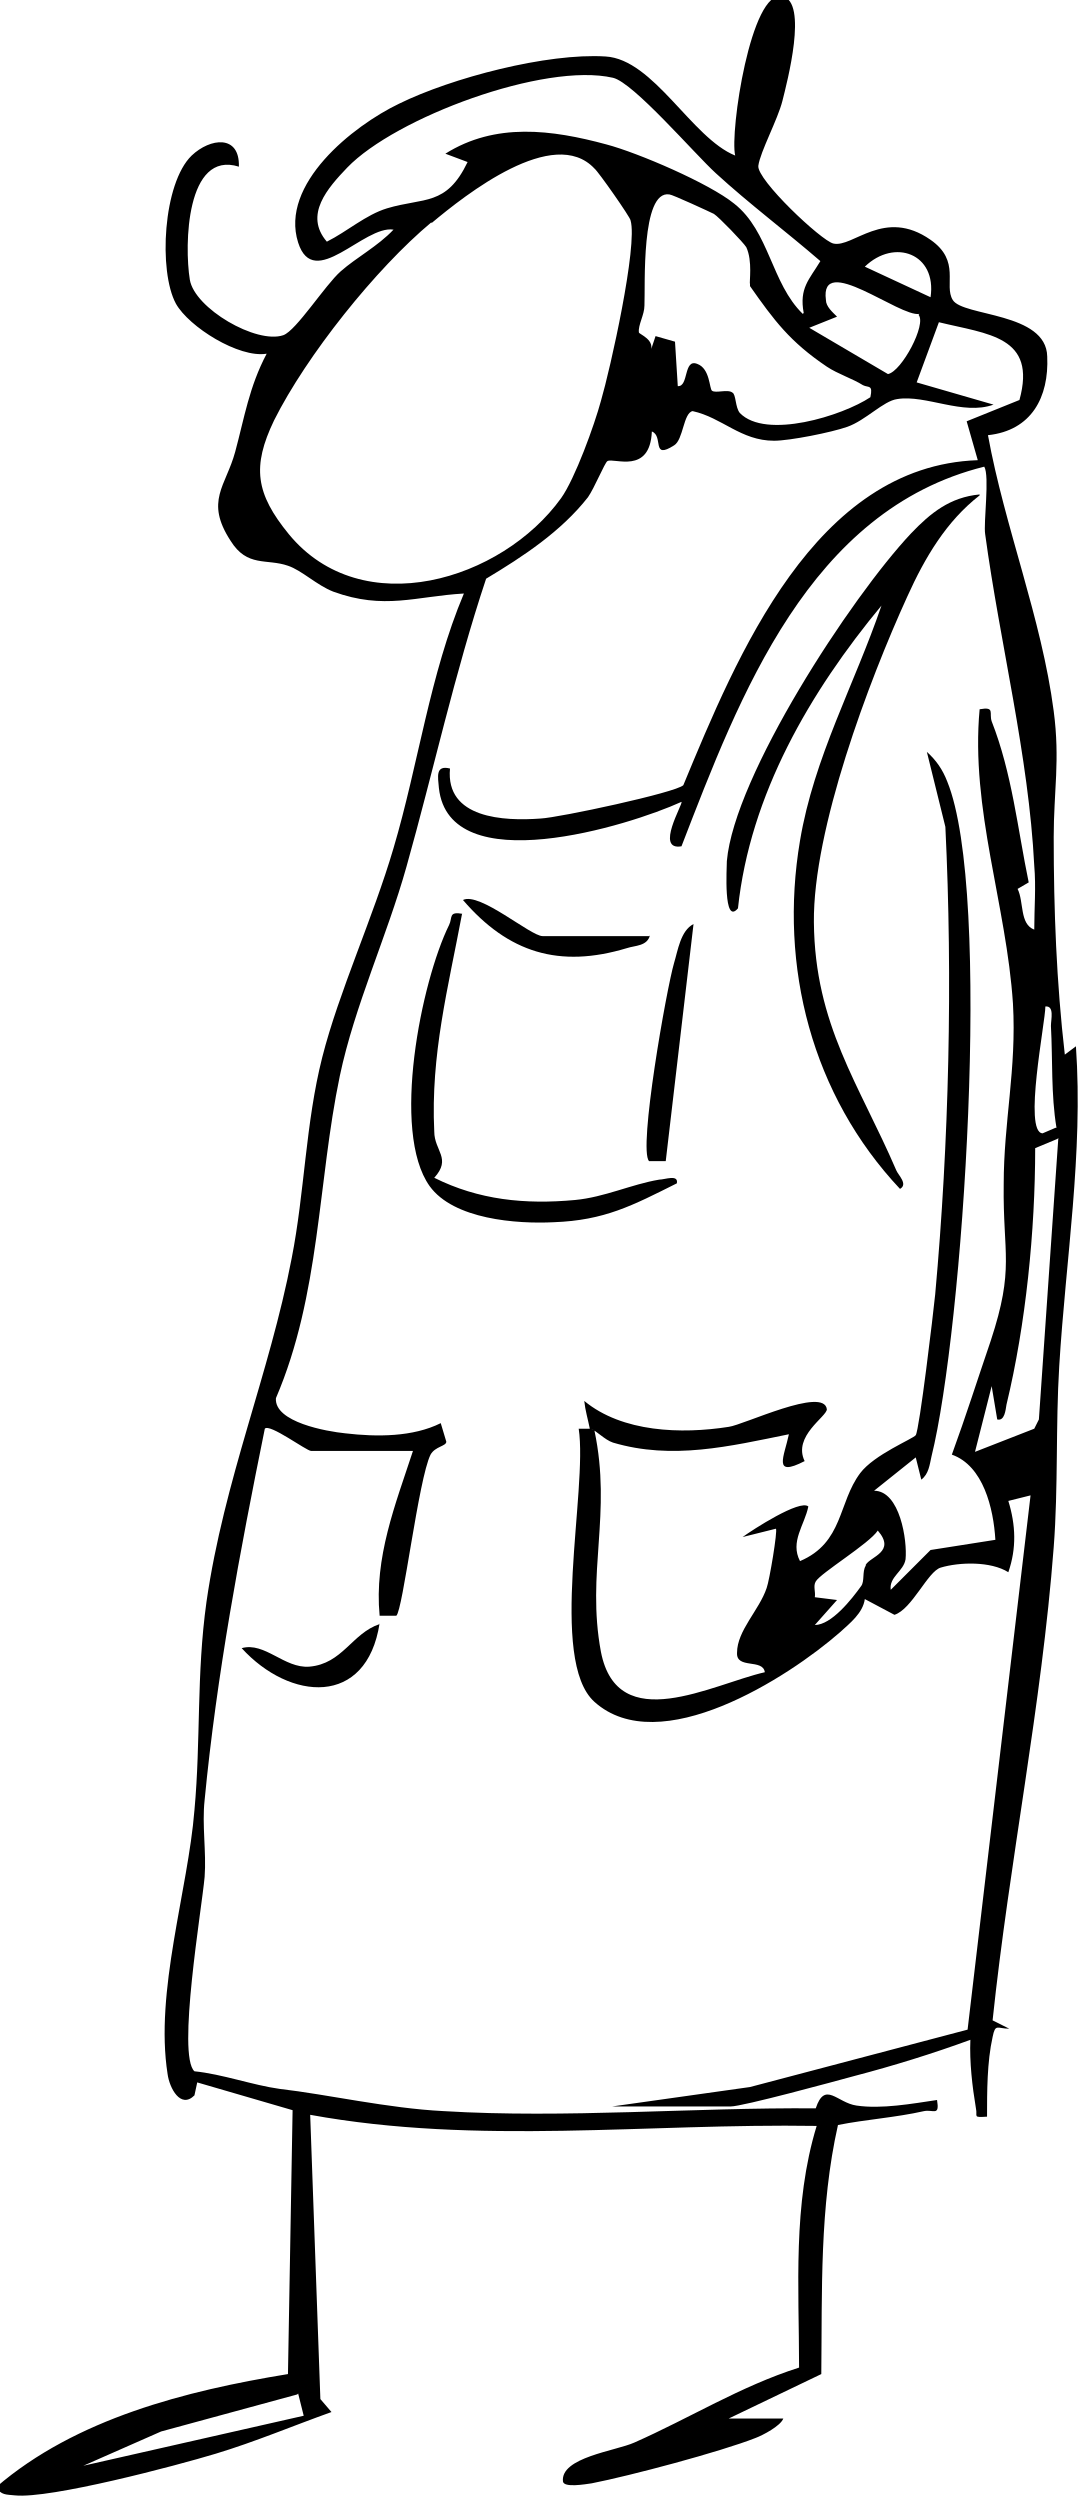
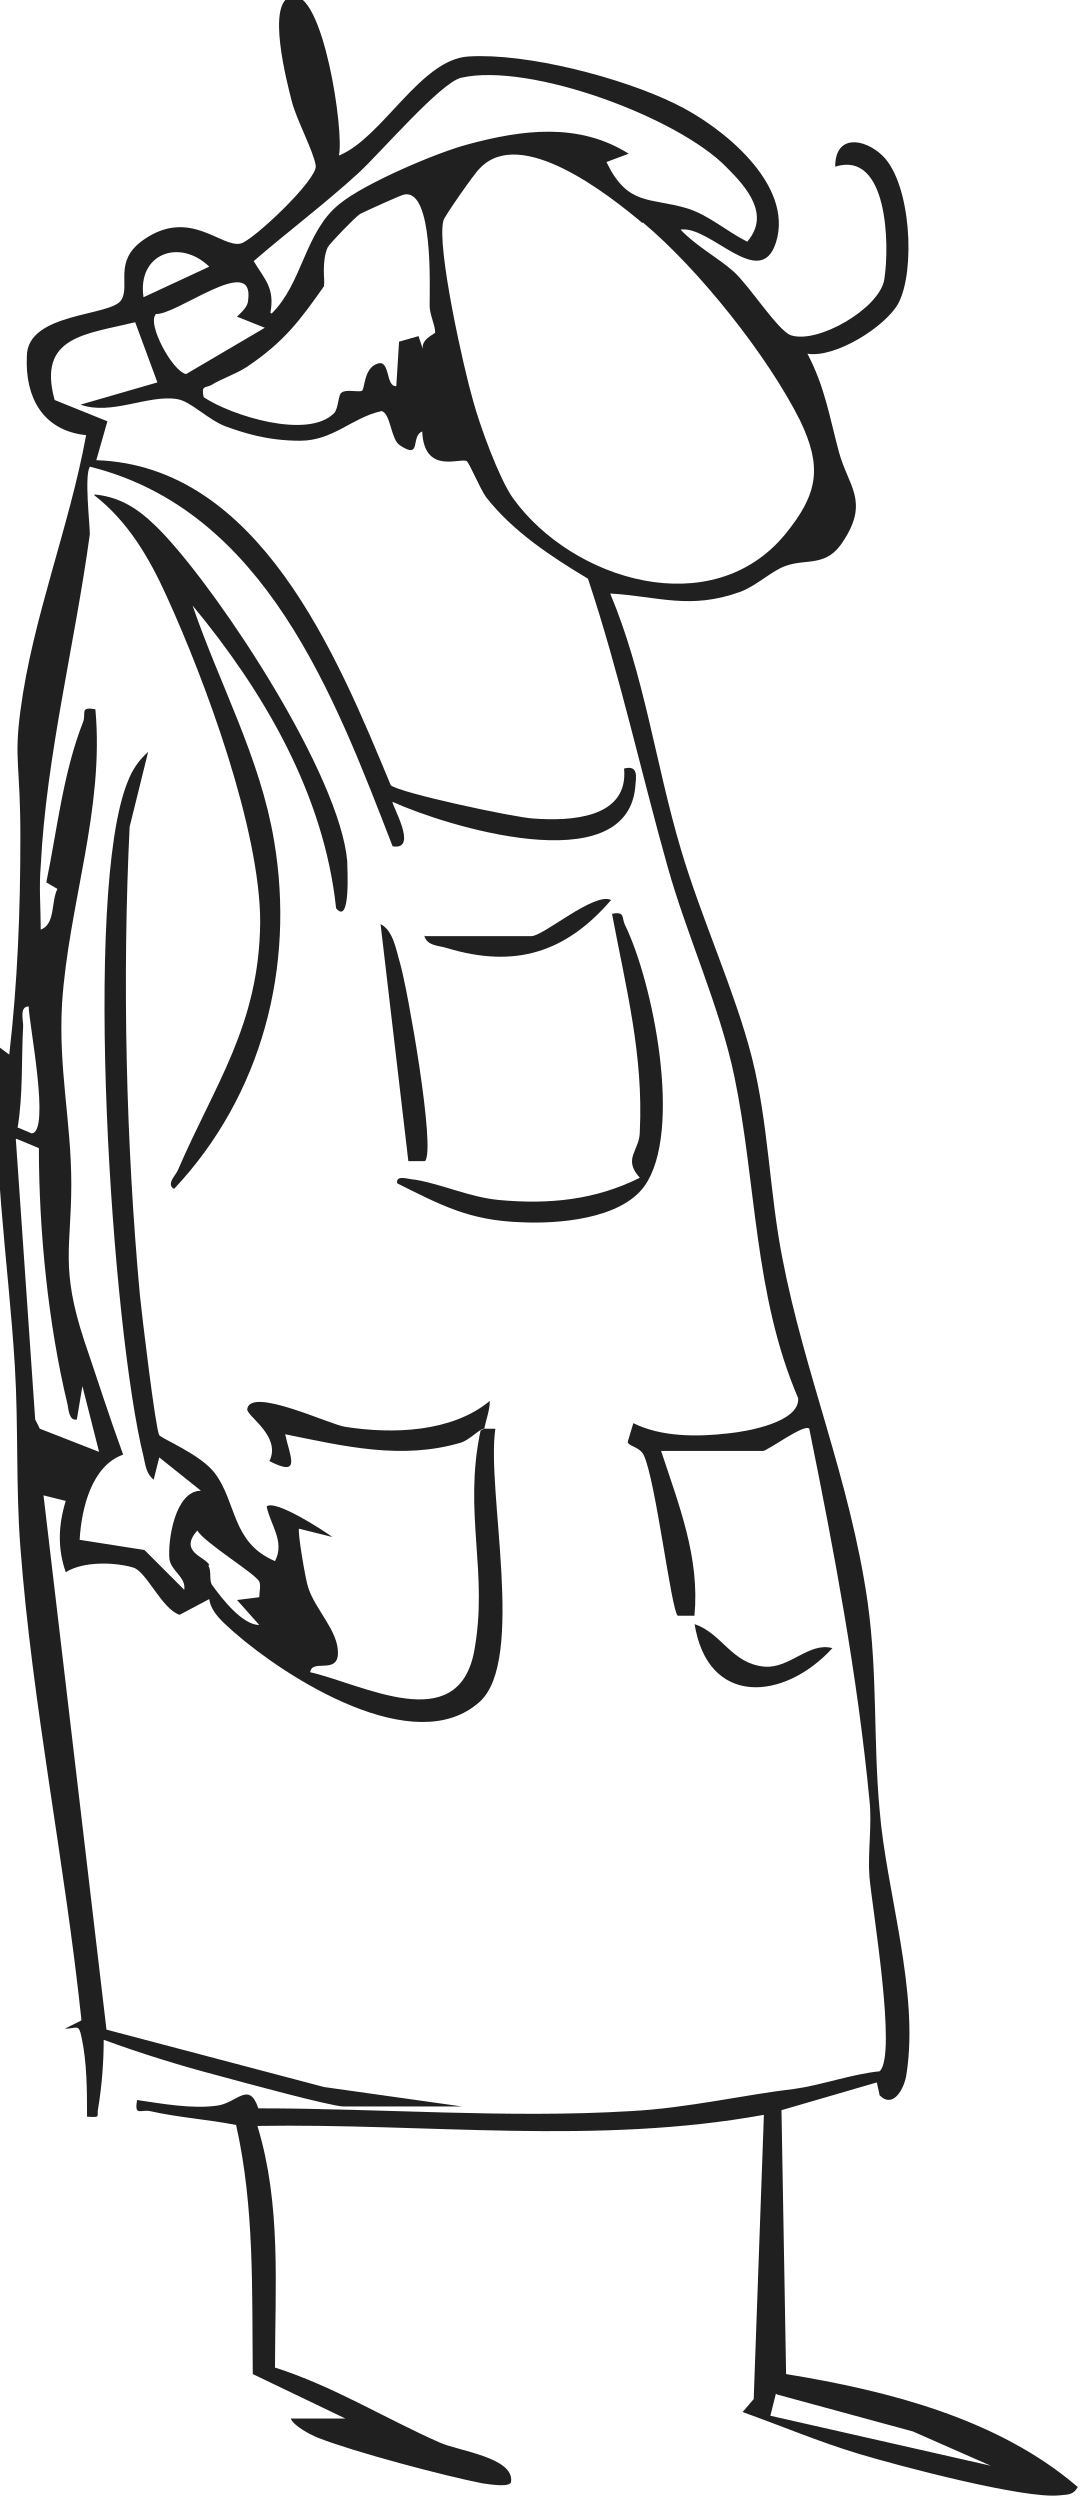
<svg xmlns="http://www.w3.org/2000/svg" id="Calque_2" version="1.1" viewBox="0 0 116.8 270">
+   <defs>
+     <style>
+       .st0 {
+         fill: #202020;
+       }
+     </style>
+   </defs>
  <g id="Calque_1-2">
    <g>
-       <path d="M64.2,154.5c1.9,9-.9,15.3.7,23.9,1.8,9.2,12,3.5,17.7,2.2-.2-1.5-3.1-.3-3-2.1,0-2.4,2.4-4.6,3.2-7,.3-.8,1.2-6.2,1-6.4l-3.6.9c1.1-.8,6.2-4.1,7.1-3.3-.4,2-2,3.8-.9,5.9,4.7-2,4.1-6.3,6.5-9.5,1.5-2,5.7-3.7,6-4.1.4-.6,1.9-13.2,2.1-15.2,1.5-16.5,1.9-34,1.1-50.5l-2-8.1c1,.9,1.7,1.9,2.2,3.2,4.9,12,1.7,59.2-1.7,72.9-.2.9-.3,1.9-1.1,2.5l-.6-2.4-4.5,3.6c2.8,0,3.6,5.4,3.4,7.4-.2,1.3-1.8,1.9-1.6,3.3l4.3-4.3,7-1.1c-.2-3.4-1.3-8-4.7-9.2,1.5-4.1,2.8-8.2,4.2-12.3,2.6-7.9,1.3-9.3,1.4-16.9,0-6.8,1.4-12.4,1-19.5-.7-10.7-4.6-21-3.6-31.8,1.7-.3,1,.4,1.3,1.3,2.2,5.6,2.8,11.6,4,17.4l-1.2.7c.7,1.4.2,3.8,1.8,4.4,0-2.3.2-4.6,0-6.9-.6-11.9-3.7-24-5.3-35.8-.2-1.2.5-6.3-.1-7.3-18.9,4.7-26.4,24.7-32.7,41-2.9.5.2-4.6,0-4.8-5.7,2.6-25.1,8.6-26.2-1.5-.1-1.2-.4-2.5,1.2-2.1-.5,5.4,5.8,5.7,9.8,5.4,2-.1,14.6-2.8,15.4-3.6,5.8-14,14.2-34.5,31.8-35.1l-1.2-4.2,5.7-2.3c1.9-6.9-3.4-7.1-8.7-8.4l-2.4,6.5,8.3,2.4c-3.3,1.2-7.3-1.1-10.4-.6-1.5.2-3.4,2.3-5.4,3-1.7.6-6.2,1.5-7.9,1.5-3.6,0-5.6-2.5-8.8-3.2-1,.2-1,3.1-2,3.7-2.5,1.6-1.1-1-2.4-1.5-.2,4.7-4.1,2.8-4.8,3.2-.3.2-1.4,2.9-2.1,3.9-2.9,3.7-7,6.4-11,8.8-3.4,10.2-5.7,20.8-8.6,31.1-2.1,7.5-5.6,15-7.2,22.6-2.4,11.5-2.1,23.6-6.9,34.8-.2,2.6,5.5,3.6,7.5,3.8,3.4.4,7.3.4,10.3-1.1l.6,2c0,.5-1.2.5-1.7,1.4-1.3,2.6-3,16.9-3.7,17.4h-1.8c-.6-6.3,1.7-12,3.6-17.8h-11c-.5,0-4.5-3-5-2.4-2.7,13.3-5.2,26.6-6.5,40.1-.3,2.7.2,5.6,0,8.3-.3,3.4-3,19.3-1.1,21,3,.3,6.3,1.5,9.2,1.9,5.2.6,11.7,2.1,17.7,2.4,13.2.8,27-.4,40.2-.3,1-3,2.3-.6,4.4-.3,2.7.4,6-.2,8.7-.6.3,1.8-.4,1-1.4,1.2-3.1.7-6.3.9-9.3,1.5-2,8.9-1.7,17.9-1.8,26.9l-10,4.8h5.9c-.3.8-2.2,1.8-3,2.1-3.8,1.5-13.6,4.1-17.7,4.9-.7.1-3,.5-3.1-.2-.3-2.6,5.7-3.3,7.7-4.2,5.9-2.6,11.5-6.1,17.8-8.1,0-8.7-.7-17.6,1.9-26.1-18.3-.3-36.6,2.1-54.7-1.2l1.1,30.7,1.2,1.4c-4.2,1.5-8.2,3.2-12.5,4.5s-17.9,4.9-21.7,4.5c-.9-.1-1.5,0-2-.9,8.6-7.4,20.5-10.4,31.5-12.2l.5-28.5-10.3-3-.3,1.4c-1.5,1.5-2.7-.8-2.9-2.3-1.4-8.9,2.2-19.8,2.9-28.5.7-7.6.2-14.6,1.3-22.5,1.9-13.2,6.8-24.6,9.2-37.1,1.4-7.1,1.5-14.6,3.3-21.7s5.5-15.1,7.7-22.6c2.7-9.1,3.9-18.7,7.6-27.5-5.2.3-8.6,1.8-14.1-.2-1.8-.7-3.4-2.3-4.9-2.8-2.3-.8-4.4.2-6.2-2.7-2.8-4.3-.5-5.9.5-9.6s1.5-7,3.4-10.6c-3,.5-8.4-2.9-9.8-5.4-1.9-3.5-1.4-13,1.7-16,2-1.9,5.2-2.3,5.1,1.2-5.7-1.8-5.9,8.5-5.3,12.2.5,3.1,7.2,7,10.1,6,1.4-.5,4.5-5.4,6.2-6.9s4-2.7,5.7-4.5c-3.2-.5-8.6,6.7-10.3,1.4-2-6.3,5.9-12.6,10.9-15,5.7-2.8,16-5.5,22.3-5.1,5.2.3,9.3,8.8,14,10.7-.6-2.5,1.7-18,5.1-17.2,2.8.6.5,9.3,0,11.3s-2.4,5.5-2.6,7,6.8,8.1,8.1,8.4c2.1.5,5.5-3.9,10.5-.4,3.3,2.3,1.4,4.9,2.4,6.5,1.1,1.8,10.1,1.3,10.2,6.1.2,4.4-1.7,8-6.4,8.5,1.8,9.9,5.8,19.8,7.1,29.8.7,5.3,0,8.7,0,13.6,0,7.9.3,15.7,1.2,23.5l1.2-.9c.8,11.6-1.1,23-1.8,34.5-.4,6.5-.1,13.1-.6,19.6-1.3,17.1-4.8,34-6.6,51.1l1.8.9c-1.3,0-1.5-.6-1.8.9-.6,2.7-.6,5.9-.6,8.6-1.6.1-1,0-1.2-.9-.4-2.4-.7-5-.6-7.4-4.1,1.5-8.3,2.8-12.5,3.9-2.2.6-12.1,3.3-13.4,3.3h-12.8l14.9-2.1,23.5-6.2,6.8-57.7-2.4.6c.8,2.6.9,5.1,0,7.7-1.9-1.2-5.3-1.1-7.3-.5-1.4.4-3.1,4.5-5,5.1l-3.2-1.7c-.2,1.5-1.6,2.6-2.7,3.6-5.6,4.9-19.5,13.8-26.5,7.5-5-4.5-.7-22.9-1.7-29.5.4,0,.9,0,1.2,0-.2-1-.5-2-.6-3,4.1,3.4,10.5,3.6,15.6,2.8,1.6-.2,10.3-4.4,10.6-1.9,0,.8-3.7,2.9-2.4,5.6-3.5,1.8-2.2-.5-1.7-2.9-6.4,1.3-12.6,2.8-19,.9-.9-.3-1.8-1.3-2.4-1.5h0ZM86.8,33.8c-.5-2.7.6-3.6,1.8-5.6-3.7-3.2-7.7-6.2-11.3-9.5-2.3-2.1-8.9-9.8-11.1-10.3-7.4-1.7-23.5,4.3-28.7,9.7-2.1,2.2-4.7,5.1-2.2,8,2.2-1.1,4.2-2.9,6.5-3.6,4-1.2,6.4-.2,8.7-5l-2.4-.9c5.4-3.4,11.5-2.6,17.4-1,3.4.9,11.1,4.2,13.8,6.4,3.8,3,4,8.6,7.4,11.9h0ZM46.6,24c-6,5-13.5,14.4-17,21.4-2.4,5-2,7.9,1.6,12.3,7.9,9.6,23,5,29.4-3.9,1.5-2.1,3.6-7.9,4.3-10.5,1-3.4,4-16.8,3.2-19.5,0-.3-3.5-5.3-3.9-5.6-4.4-4.7-13.9,2.8-17.6,5.9h0ZM81,30.7c-.1-.2.3-2.5-.4-4-.3-.5-3-3.3-3.5-3.6-.4-.2-4.5-2.1-4.8-2.1-3.1-.5-2.6,9.9-2.7,12,0,1-.7,2.1-.6,2.9,0,.2,1.9.8,1.2,2.2l.6-1.8,2.1.6.3,4.8c1.2.1.6-3,2.1-2.4,1.4.5,1.3,2.7,1.6,2.9.4.3,1.7-.2,2.2.2.4.2.3,1.6.8,2.2,2.8,2.9,11.1.3,14.1-1.7.3-1.4-.2-1-.8-1.3-1.1-.7-2.7-1.2-3.9-2-4-2.7-5.7-5-8.3-8.7h0ZM100.5,32.1c.7-4.7-3.9-6.4-7.1-3.3l7.1,3.3ZM99.3,33.9c-2.1.4-10.8-6.7-10.1-1.5,0,.7.7,1.3,1.2,1.8l-3,1.2,8.5,5c1.5-.3,4.2-5.4,3.3-6.4h0ZM114.1,121.8c-.6-3.6-.4-7.3-.6-11,0-.7.4-2.2-.6-2.1,0,1.7-2.4,13.6-.3,13.7,0,0,1.4-.6,1.4-.6ZM114.2,123l-2.4,1c0,8.9-1,19-3.1,27.7-.1.6-.2,1.8-1,1.6l-.6-3.6-1.8,7.1,6.4-2.5.5-1,2.1-30.4h0ZM93.5,169c.5-.9,3.3-1.4,1.3-3.7-.9,1.4-6.2,4.6-6.7,5.5-.3.5,0,1.1-.1,1.7l2.4.3-2.4,2.7c1.8,0,4-2.8,5-4.2.4-.5.1-1.6.5-2.2h0ZM32.1,258.6l-14.7,4-8.4,3.7,23.8-5.4-.6-2.4h0Z" />
-       <path d="M105.8,53.5c-3.6,2.8-5.9,6.7-7.8,10.9-4.2,9.2-10.2,25.2-10.1,35.2.1,11.1,4.9,17.5,8.9,26.8.2.5,1.3,1.5.4,2-9.5-10.1-13.1-24-10.8-37.6,1.5-9,5.9-16.9,8.8-25.4-7.7,9.3-14.2,20.4-15.5,32.7-1.6,1.9-1.2-4.4-1.2-5.1.8-9.2,13.4-28.5,19.9-35.4,2.1-2.2,4.2-3.9,7.4-4.2h0Z" />
-       <path d="M49.9,98.7c-1.5,8-3.4,15.2-3,23.5,0,2.1,1.9,2.9,0,5,4.8,2.4,9.8,2.9,15.2,2.4,3.2-.3,6.1-1.7,9.1-2.2.6,0,2.1-.6,1.9.4-4.8,2.4-7.8,4-13.3,4.2-4,.2-10.8-.3-13.4-3.9-4.2-5.9-.9-22.1,2.1-28.2.4-.8-.1-1.5,1.5-1.2h0Z" />
-       <path d="M71.9,125.4h-1.8c-1.2-1.2,1.9-18.7,2.7-21.4.4-1.3.7-3.5,2.1-4.2l-3,25.6Z" />
-       <path d="M70.2,101c-.3,1.2-1.6,1.1-2.5,1.4-7.3,2.2-12.8.5-17.7-5.2,1.8-.9,7.3,3.9,8.6,3.9h11.6Z" />
-       <path d="M41,175.3c-1.4,9.1-9.7,8.4-14.9,2.7,2.5-.7,4.6,2.2,7.3,2,3.6-.3,4.6-3.6,7.6-4.6Z" />
+       <path class="st0" d="M52.2,154.3h0c-.6.2-1.5,1.2-2.4,1.5-6.4,1.9-12.6.4-19-.9.5,2.4,1.8,4.7-1.7,2.9,1.3-2.7-2.4-4.8-2.4-5.6.3-2.5,9,1.7,10.6,1.9,5.1.8,11.5.6,15.6-2.8,0,1-.4,2-.6,3h1.2c-1,6.6,3.3,25-1.7,29.5-7,6.3-20.9-2.6-26.5-7.5-1.1-1-2.5-2.1-2.7-3.6l-3.2,1.7c-1.9-.6-3.6-4.7-5-5.1-2-.6-5.4-.7-7.3.5-.9-2.6-.8-5.1,0-7.7l-2.4-.6,6.8,57.7,23.5,6.2,14.9,2.1h-12.8c-1.3,0-11.2-2.7-13.4-3.3-4.2-1.1-8.4-2.4-12.5-3.9,0,2.4-.2,5-.6,7.4-.2.9.4,1-1.2.9,0-2.7,0-5.9-.6-8.6-.3-1.5-.5-.9-1.8-.9l1.8-.9c-1.8-17.1-5.3-34-6.6-51.1-.5-6.5-.2-13.1-.6-19.6-.7-11.5-2.6-22.9-1.8-34.5l1.2.9c.9-7.8,1.2-15.6,1.2-23.5s-.7-8.3,0-13.6c1.3-10,5.3-19.9,7.1-29.8-4.7-.5-6.6-4.1-6.4-8.5,0-4.8,9.1-4.3,10.2-6.1,1-1.6-.9-4.2,2.4-6.5,5-3.5,8.4.9,10.5.4,1.3-.3,8.3-6.9,8.1-8.4s-2.1-5-2.6-7S28.7.2,31.5-.4c3.4-.8,5.7,14.7,5.1,17.2,4.7-1.9,8.8-10.4,14-10.7,6.3-.4,16.6,2.3,22.3,5.1,5,2.4,12.9,8.7,10.9,15-1.7,5.3-7.1-1.9-10.3-1.4,1.7,1.8,4,3,5.7,4.5s4.8,6.4,6.2,6.9c2.9,1,9.6-2.9,10.1-6,.6-3.7.4-14-5.3-12.2,0-3.5,3.1-3.1,5.1-1.2,3.1,3,3.6,12.5,1.7,16-1.4,2.5-6.8,5.9-9.8,5.4,1.9,3.6,2.4,6.9,3.4,10.6s3.3,5.3.5,9.6c-1.8,2.9-3.9,1.9-6.2,2.7-1.5.5-3.1,2.1-4.9,2.8-5.5,2-8.9.5-14.1.2,3.7,8.8,4.9,18.4,7.6,27.5,2.2,7.5,5.9,15.5,7.7,22.6,1.8,7.1,1.9,14.6,3.3,21.7,2.4,12.5,7.3,23.9,9.2,37.1,1.1,7.9.6,14.9,1.3,22.5.7,8.7,4.3,19.6,2.9,28.5-.2,1.5-1.4,3.8-2.9,2.3l-.3-1.4-10.3,3,.5,28.5c11,1.8,22.9,4.8,31.5,12.2-.5.9-1.1.8-2,.9-3.8.4-17.4-3.2-21.7-4.5s-8.3-3-12.5-4.5l1.2-1.4,1.1-30.7c-18.1,3.3-36.4.9-54.7,1.2,2.6,8.5,1.9,17.4,1.9,26.1,6.3,2,11.9,5.5,17.8,8.1,2,.9,8,1.6,7.7,4.2,0,.7-2.4.3-3.1.2-4.1-.8-13.9-3.4-17.7-4.9-.8-.3-2.7-1.3-3-2.1h5.9l-10-4.8c-.1-9,.2-18-1.8-26.9-3-.6-6.2-.8-9.3-1.5-1-.2-1.7.6-1.4-1.2,2.7.4,6,1,8.7.6,2.1-.3,3.4-2.7,4.4.3,13.2,0,27,1.1,40.2.3,6-.3,12.5-1.8,17.7-2.4,2.9-.4,6.2-1.6,9.2-1.9,1.9-1.7-.8-17.6-1.1-21-.2-2.7.3-5.6,0-8.3-1.3-13.5-3.8-26.8-6.5-40.1-.5-.6-4.5,2.4-5,2.4h-11c1.9,5.8,4.2,11.5,3.6,17.8h-1.8c-.7-.5-2.4-14.8-3.7-17.4-.5-.9-1.7-.9-1.7-1.4l.6-2c3,1.5,6.9,1.5,10.3,1.1,2-.2,7.7-1.2,7.5-3.8-4.8-11.2-4.5-23.3-6.9-34.8-1.6-7.6-5.1-15.1-7.2-22.6-2.9-10.3-5.2-20.9-8.6-31.1-4-2.4-8.1-5.1-11-8.8-.7-1-1.8-3.7-2.1-3.9-.7-.4-4.6,1.5-4.8-3.2-1.3.5,0,3.1-2.4,1.5-1-.6-1-3.5-2-3.7-3.2.7-5.2,3.2-8.8,3.2s-6.2-.9-7.9-1.5c-2-.7-3.9-2.8-5.4-3-3.1-.5-7.1,1.8-10.4.6l8.3-2.4-2.4-6.5c-5.3,1.3-10.6,1.5-8.7,8.4l5.7,2.3-1.2,4.2c17.6.6,26,21.1,31.8,35.1.8.8,13.4,3.5,15.4,3.6,4,.3,10.3,0,9.8-5.4,1.6-.4,1.3.9,1.2,2.1-1.1,10.1-20.5,4.1-26.2,1.5-.2.2,2.9,5.3,0,4.8-6.3-16.3-13.8-36.3-32.7-41-.6,1,0,6.1,0,7.3-1.6,11.8-4.7,23.9-5.3,35.8-.2,2.3,0,4.6,0,6.9,1.6-.6,1.1-3,1.8-4.4l-1.2-.7c1.2-5.8,1.8-11.8,4-17.4.3-.9-.4-1.6,1.3-1.3,1,10.8-2.9,21.1-3.6,31.8-.4,7.1,1,12.7,1,19.5s-1.2,9,1.4,16.9c1.4,4.1,2.7,8.2,4.2,12.3-3.4,1.2-4.5,5.8-4.7,9.2l7,1.1,4.3,4.3c.2-1.4-1.4-2-1.6-3.3-.2-2,.6-7.4,3.4-7.4l-4.5-3.6-.6,2.4c-.8-.6-.9-1.6-1.1-2.5-3.4-13.7-6.6-60.9-1.7-72.9.5-1.3,1.2-2.3,2.2-3.2l-2,8.1c-.8,16.5-.4,34,1.1,50.5.2,2,1.7,14.6,2.1,15.2.3.4,4.5,2.1,6,4.1,2.4,3.2,1.8,7.5,6.5,9.5,1.1-2.1-.5-3.9-.9-5.9.9-.8,6,2.5,7.1,3.3l-3.6-.9c-.2.2.7,5.6,1,6.4.8,2.4,3.2,4.6,3.2,7s-2.8.6-3,2.1c5.7,1.3,15.9,7,17.7-2.2,1.6-8.6-1.2-14.9.7-23.9l.4-.2h-.1ZM29.3,33.9h0c3.4-3.3,3.6-8.9,7.4-11.9,2.7-2.2,10.4-5.5,13.8-6.4,5.9-1.6,12-2.4,17.4,1l-2.4.9c2.3,4.8,4.7,3.8,8.7,5,2.3.7,4.3,2.5,6.5,3.6,2.5-2.9,0-5.8-2.2-8-5.2-5.4-21.3-11.4-28.7-9.7-2.2.5-8.8,8.2-11.1,10.3-3.6,3.3-7.6,6.3-11.3,9.5,1.2,2,2.3,2.9,1.8,5.6h.1ZM69.4,24.1h0c-3.7-3.1-13.2-10.6-17.6-5.9-.4.3-3.9,5.3-3.9,5.6-.8,2.7,2.2,16.1,3.2,19.5.7,2.6,2.8,8.4,4.3,10.5,6.4,8.9,21.5,13.5,29.4,3.9,3.6-4.4,4-7.3,1.6-12.3-3.5-7-11-16.4-17-21.4h0ZM35,30.9h0c-2.6,3.7-4.3,6-8.3,8.7-1.2.8-2.8,1.3-3.9,2-.6.3-1.1,0-.8,1.3,3,2,11.3,4.6,14.1,1.7.5-.6.4-2,.8-2.2.5-.4,1.8,0,2.2-.2.3-.2.2-2.4,1.6-2.9,1.5-.6.9,2.5,2.1,2.4l.3-4.8,2.1-.6.6,1.8c-.7-1.4,1.2-2,1.2-2.2,0-.8-.6-1.9-.6-2.9,0-2.1.4-12.5-2.7-12-.3,0-4.4,1.9-4.8,2.1-.5.3-3.2,3.1-3.5,3.6-.7,1.5-.3,3.8-.4,4,0,0,0,.2,0,.2ZM22.6,28.8c-3.2-3.1-7.8-1.4-7.1,3.3l7.1-3.3ZM16.8,34h0c-.9,1,1.8,6.1,3.3,6.4l8.5-5-3-1.2c.5-.5,1.2-1.1,1.2-1.8.7-5.2-8,1.9-10.1,1.5h.1ZM2,121.8l1.4.6c2.1,0-.3-12-.3-13.7-1,0-.6,1.4-.6,2.1-.2,3.7,0,7.4-.6,11h.1ZM1.7,122.9h0l2.1,30.4.5,1,6.4,2.5-1.8-7.1-.6,3.6c-.8.2-.9-1-1-1.6-2.1-8.7-3.1-18.8-3.1-27.7l-2.4-1h-.1ZM22.5,169.1h0c.4.6,0,1.7.5,2.2,1,1.4,3.2,4.2,5,4.2l-2.4-2.7,2.4-.3c0-.6.2-1.2,0-1.7-.5-.9-5.8-4.1-6.7-5.5-2,2.3.8,2.8,1.3,3.7h0ZM83.8,258.5h0l-.6,2.4,23.8,5.4-8.4-3.7-14.7-4h0Z" />
+       <path class="st0" d="M10.2,53.4h0c3.2.3,5.3,2,7.4,4.2,6.5,6.9,19.1,26.2,19.9,35.4,0,.7.4,7-1.2,5.1-1.3-12.3-7.8-23.4-15.5-32.7,2.9,8.5,7.3,16.4,8.8,25.4,2.3,13.6-1.3,27.5-10.8,37.6-.9-.5.2-1.5.4-2,4-9.3,8.8-15.7,8.9-26.8,0-10-5.9-26-10.1-35.2-1.9-4.2-4.2-8.1-7.8-10.9h0Z" />
+       <path class="st0" d="M66,98.7h0c1.6-.3,1.1.4,1.5,1.2,3,6.1,6.3,22.3,2.1,28.2-2.6,3.6-9.4,4.1-13.4,3.9-5.5-.2-8.5-1.8-13.3-4.2-.2-1,1.3-.4,1.9-.4,3,.5,5.9,1.9,9.1,2.2,5.4.5,10.4,0,15.2-2.4-1.9-2.1,0-2.9,0-5,.4-8.3-1.5-15.5-3-23.5,0,0,0,0,0,0Z" />
+       <path class="st0" d="M41.1,99.8c1.4.7,1.7,2.9,2.1,4.2.8,2.7,3.9,20.2,2.7,21.4h-1.8l-3-25.6Z" />
+       <path class="st0" d="M45.8,101.1h11.6c1.3,0,6.8-4.8,8.6-3.9-4.9,5.7-10.4,7.4-17.7,5.2-.9-.3-2.2-.2-2.5-1.4h0Z" />
+       <path class="st0" d="M75,175.4c3,1,4,4.3,7.6,4.6,2.7.2,4.8-2.7,7.3-2-5.2,5.7-13.5,6.4-14.9-2.7h0Z" />
    </g>
  </g>
</svg>
